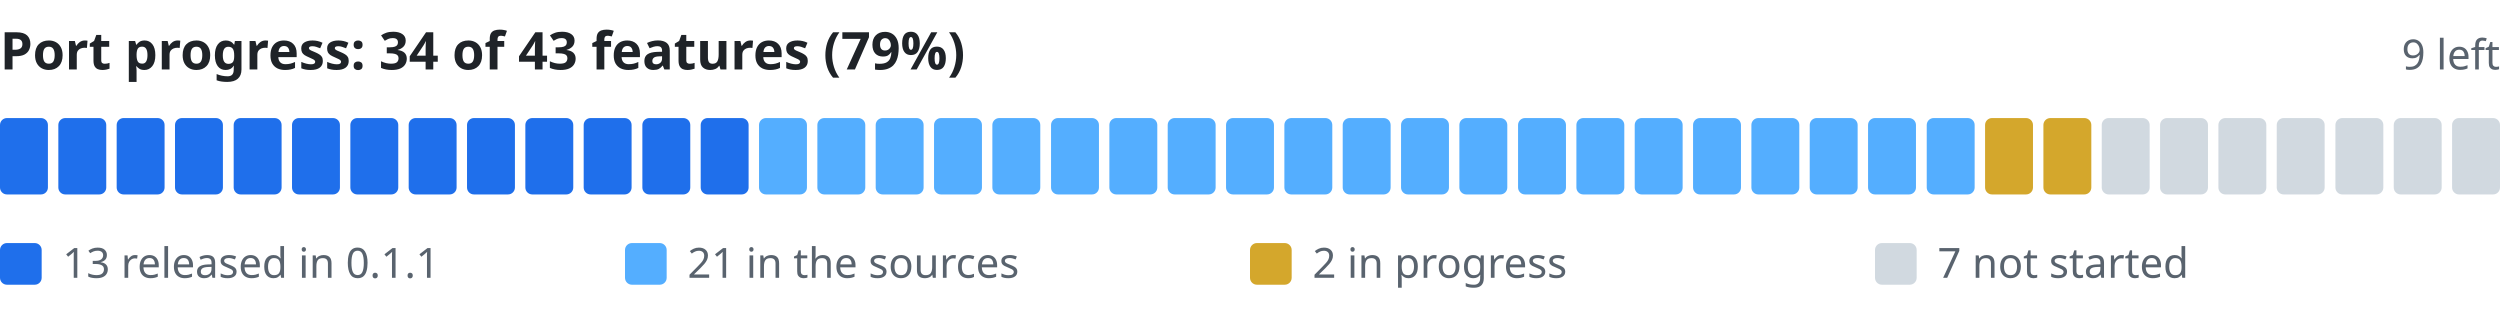
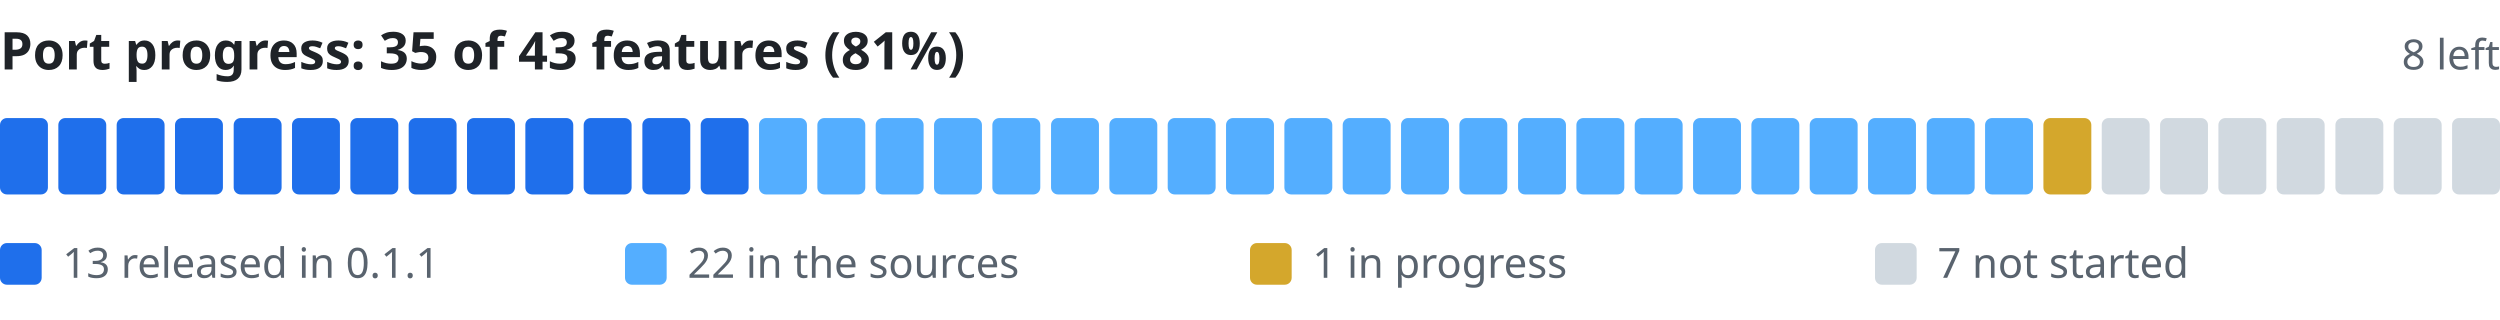
- <svg xmlns="http://www.w3.org/2000/svg" width="720" height="92" viewBox="0 0 720 92" role="img" aria-label="34 of 43 features done, 9 left">
+ <svg xmlns="http://www.w3.org/2000/svg" width="720" height="92" viewBox="0 0 720 92" role="img" aria-label="35 of 43 features done, 8 left">
  <style>
text { font-family: -apple-system, "Segoe UI", "Noto Sans", Helvetica, Arial, sans-serif; fill: #1f2328; }
.title { font-size: 15px; font-weight: 600; }
.small { font-size: 12px; fill: #59636e; }
.released { fill: #1f6feb; }
.sources { fill: #54aeff; }
.doing { fill: #d4a72c; }
.left { fill: #d1d9e0; }
@media (prefers-color-scheme: dark) {
  text { fill: #f0f6fc; }
  .small { fill: #9198a1; }
  .released { fill: #4493f8; }
  .sources { fill: #1f4f8f; }
  .doing { fill: #bb8009; }
  .left { fill: #3d444d; }
}
</style>
-   <text class="title" x="0" y="20">Port progress: 34 of 43 features (79%)</text>
-   <text class="small" x="720" y="20" text-anchor="end">9 left</text>
+   <text class="title" x="0" y="20">Port progress: 35 of 43 features (81%)</text>
+   <text class="small" x="720" y="20" text-anchor="end">8 left</text>
  <rect class="released" x="0.0" y="34" width="13.8" height="22" rx="2" />
  <rect class="released" x="16.8" y="34" width="13.8" height="22" rx="2" />
  <rect class="released" x="33.6" y="34" width="13.8" height="22" rx="2" />
  <rect class="released" x="50.4" y="34" width="13.8" height="22" rx="2" />
  <rect class="released" x="67.3" y="34" width="13.8" height="22" rx="2" />
  <rect class="released" x="84.1" y="34" width="13.8" height="22" rx="2" />
  <rect class="released" x="100.9" y="34" width="13.8" height="22" rx="2" />
  <rect class="released" x="117.7" y="34" width="13.8" height="22" rx="2" />
  <rect class="released" x="134.5" y="34" width="13.8" height="22" rx="2" />
  <rect class="released" x="151.3" y="34" width="13.8" height="22" rx="2" />
  <rect class="released" x="168.1" y="34" width="13.8" height="22" rx="2" />
  <rect class="released" x="185.0" y="34" width="13.8" height="22" rx="2" />
  <rect class="released" x="201.8" y="34" width="13.8" height="22" rx="2" />
  <rect class="sources" x="218.6" y="34" width="13.8" height="22" rx="2" />
  <rect class="sources" x="235.4" y="34" width="13.8" height="22" rx="2" />
  <rect class="sources" x="252.2" y="34" width="13.8" height="22" rx="2" />
  <rect class="sources" x="269.0" y="34" width="13.8" height="22" rx="2" />
  <rect class="sources" x="285.8" y="34" width="13.8" height="22" rx="2" />
  <rect class="sources" x="302.7" y="34" width="13.8" height="22" rx="2" />
  <rect class="sources" x="319.5" y="34" width="13.8" height="22" rx="2" />
  <rect class="sources" x="336.3" y="34" width="13.8" height="22" rx="2" />
  <rect class="sources" x="353.1" y="34" width="13.8" height="22" rx="2" />
  <rect class="sources" x="369.9" y="34" width="13.8" height="22" rx="2" />
  <rect class="sources" x="386.7" y="34" width="13.8" height="22" rx="2" />
  <rect class="sources" x="403.5" y="34" width="13.8" height="22" rx="2" />
  <rect class="sources" x="420.3" y="34" width="13.8" height="22" rx="2" />
  <rect class="sources" x="437.2" y="34" width="13.8" height="22" rx="2" />
  <rect class="sources" x="454.0" y="34" width="13.8" height="22" rx="2" />
  <rect class="sources" x="470.8" y="34" width="13.8" height="22" rx="2" />
  <rect class="sources" x="487.6" y="34" width="13.8" height="22" rx="2" />
  <rect class="sources" x="504.4" y="34" width="13.8" height="22" rx="2" />
  <rect class="sources" x="521.2" y="34" width="13.8" height="22" rx="2" />
  <rect class="sources" x="538.0" y="34" width="13.8" height="22" rx="2" />
  <rect class="sources" x="554.9" y="34" width="13.8" height="22" rx="2" />
-   <rect class="doing" x="571.7" y="34" width="13.8" height="22" rx="2" />
+   <rect class="sources" x="571.7" y="34" width="13.8" height="22" rx="2" />
  <rect class="doing" x="588.5" y="34" width="13.8" height="22" rx="2" />
  <rect class="left" x="605.3" y="34" width="13.8" height="22" rx="2" />
  <rect class="left" x="622.1" y="34" width="13.8" height="22" rx="2" />
  <rect class="left" x="638.9" y="34" width="13.8" height="22" rx="2" />
  <rect class="left" x="655.7" y="34" width="13.8" height="22" rx="2" />
  <rect class="left" x="672.6" y="34" width="13.8" height="22" rx="2" />
  <rect class="left" x="689.4" y="34" width="13.8" height="22" rx="2" />
  <rect class="left" x="706.2" y="34" width="13.8" height="22" rx="2" />
  <rect class="released" x="0" y="70" width="12" height="12" rx="2" />
  <text class="small" x="18" y="80">13 released in 0.1.1</text>
  <rect class="sources" x="180" y="70" width="12" height="12" rx="2" />
-   <text class="small" x="198" y="80">21 in the sources</text>
+   <text class="small" x="198" y="80">22 in the sources</text>
  <rect class="doing" x="360" y="70" width="12" height="12" rx="2" />
-   <text class="small" x="378" y="80">2 in progress</text>
+   <text class="small" x="378" y="80">1 in progress</text>
  <rect class="left" x="540" y="70" width="12" height="12" rx="2" />
  <text class="small" x="558" y="80">7 not started</text>
</svg>
